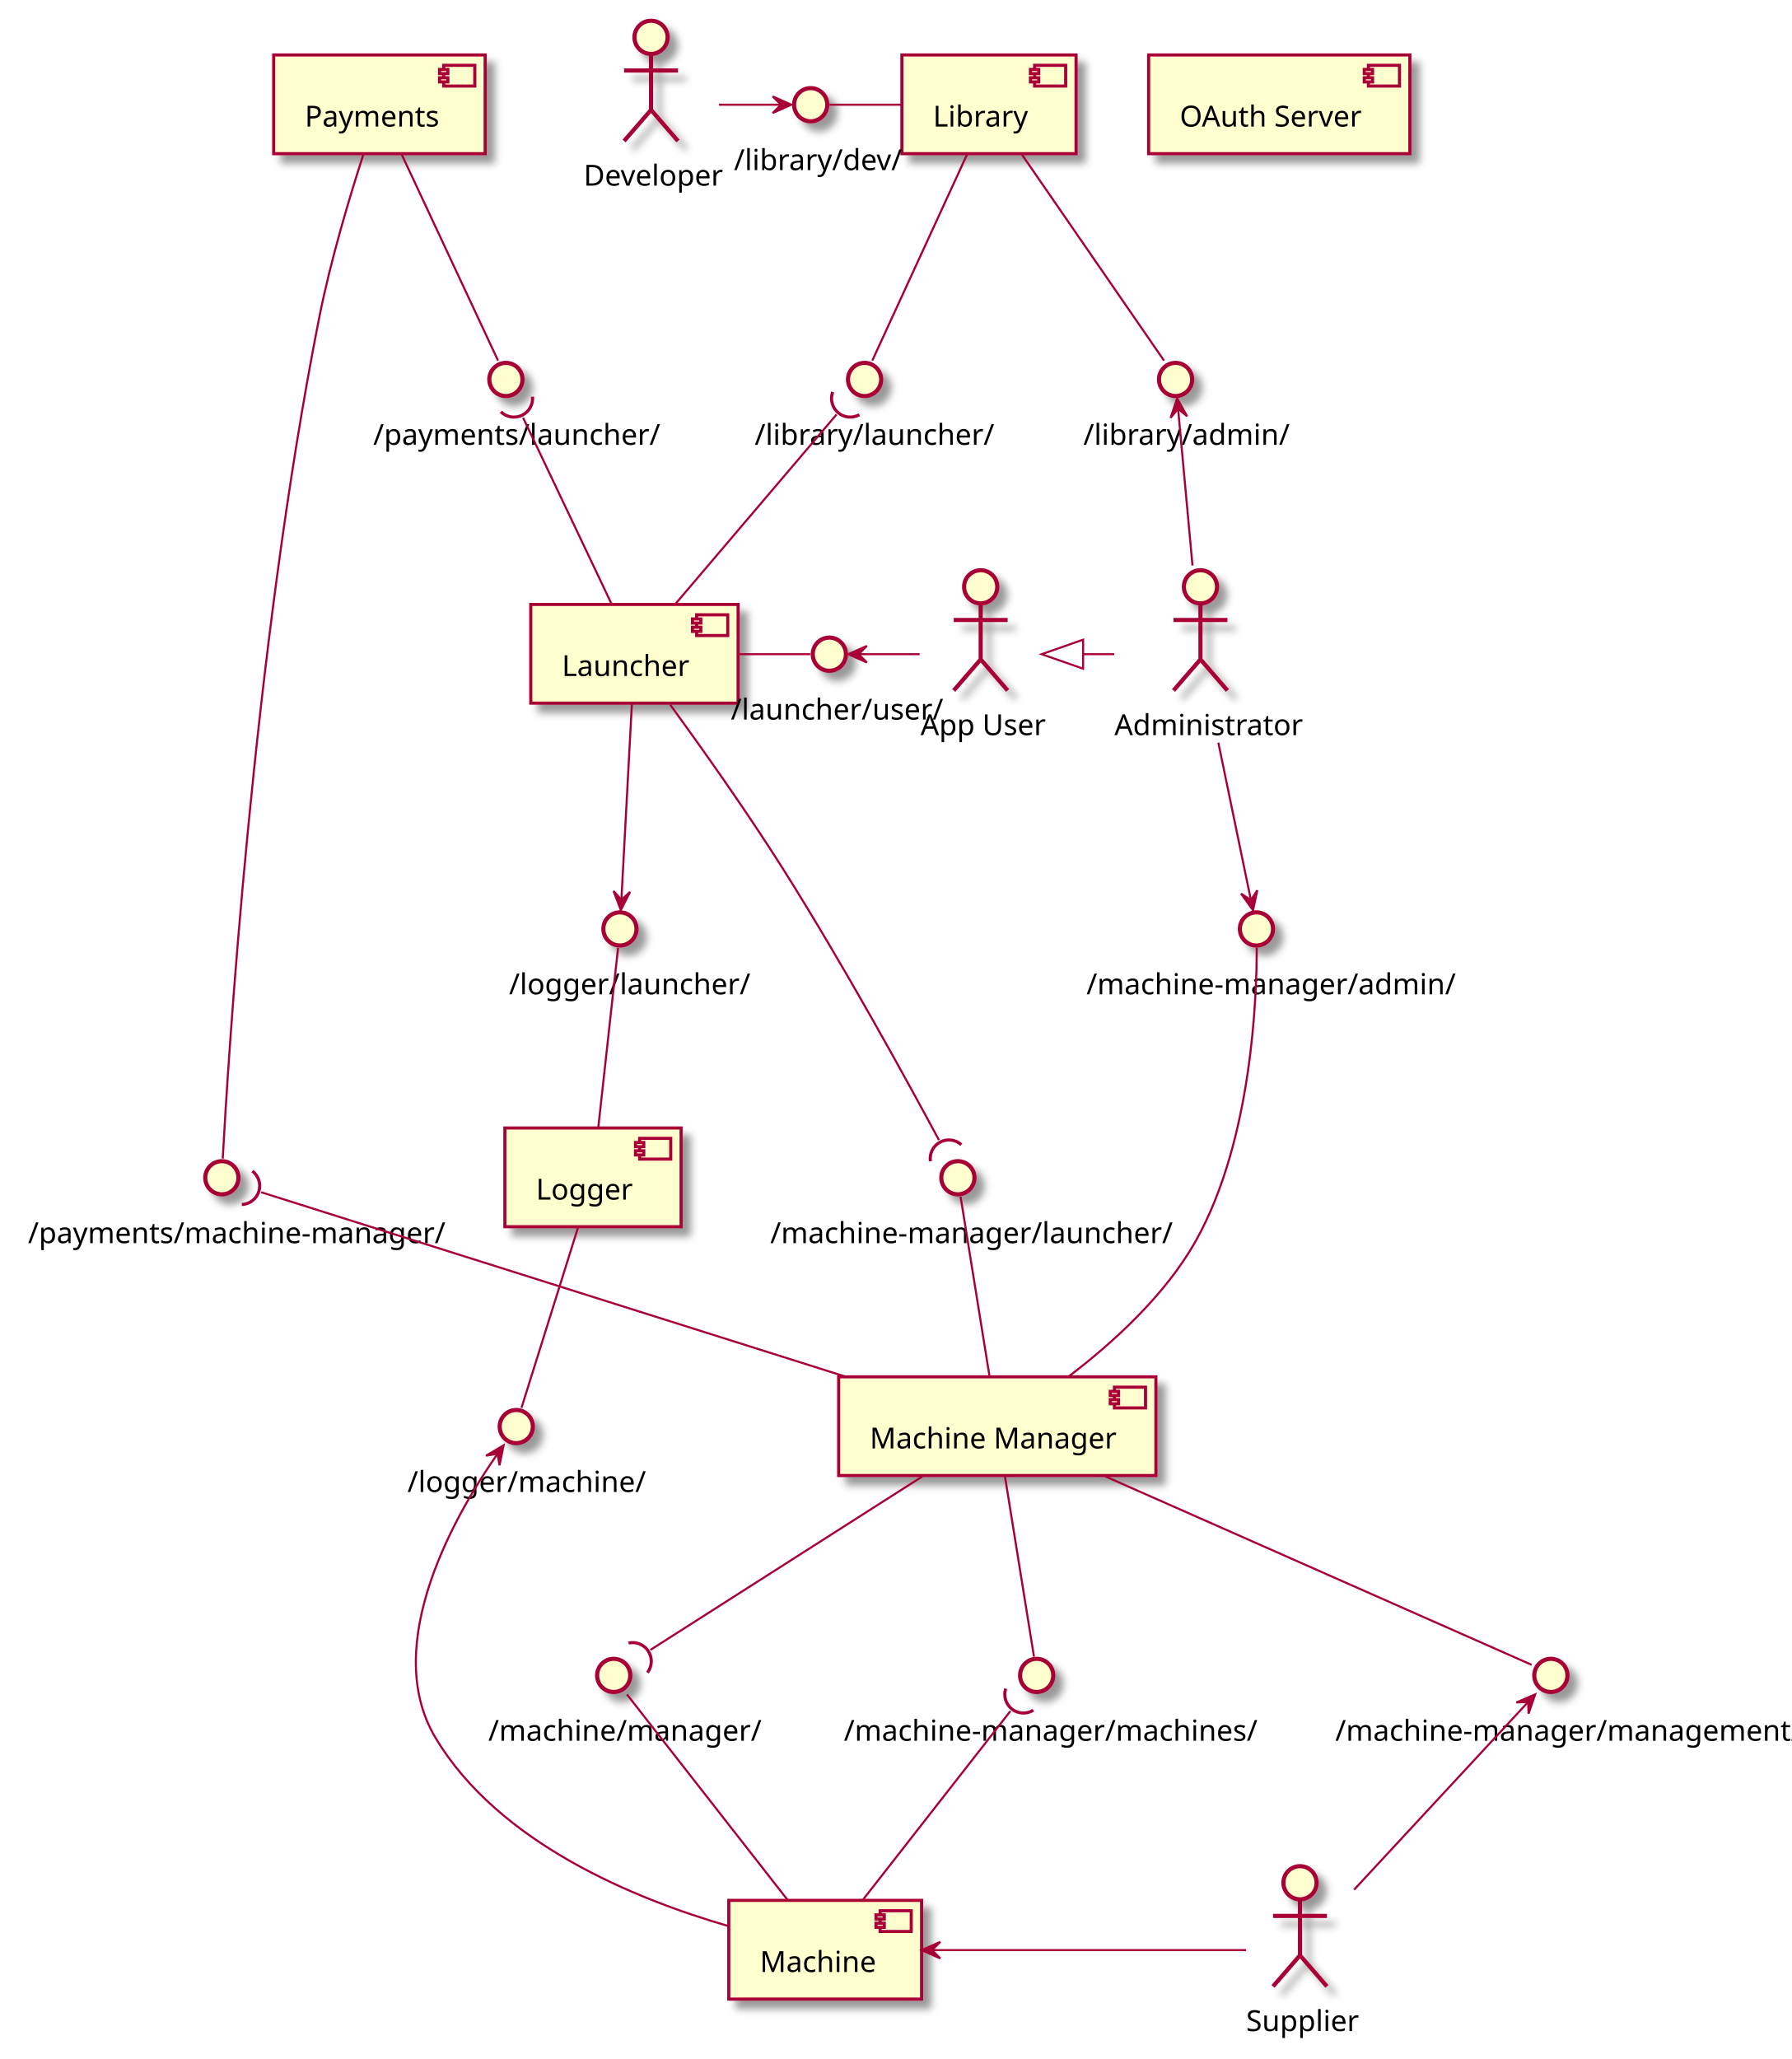
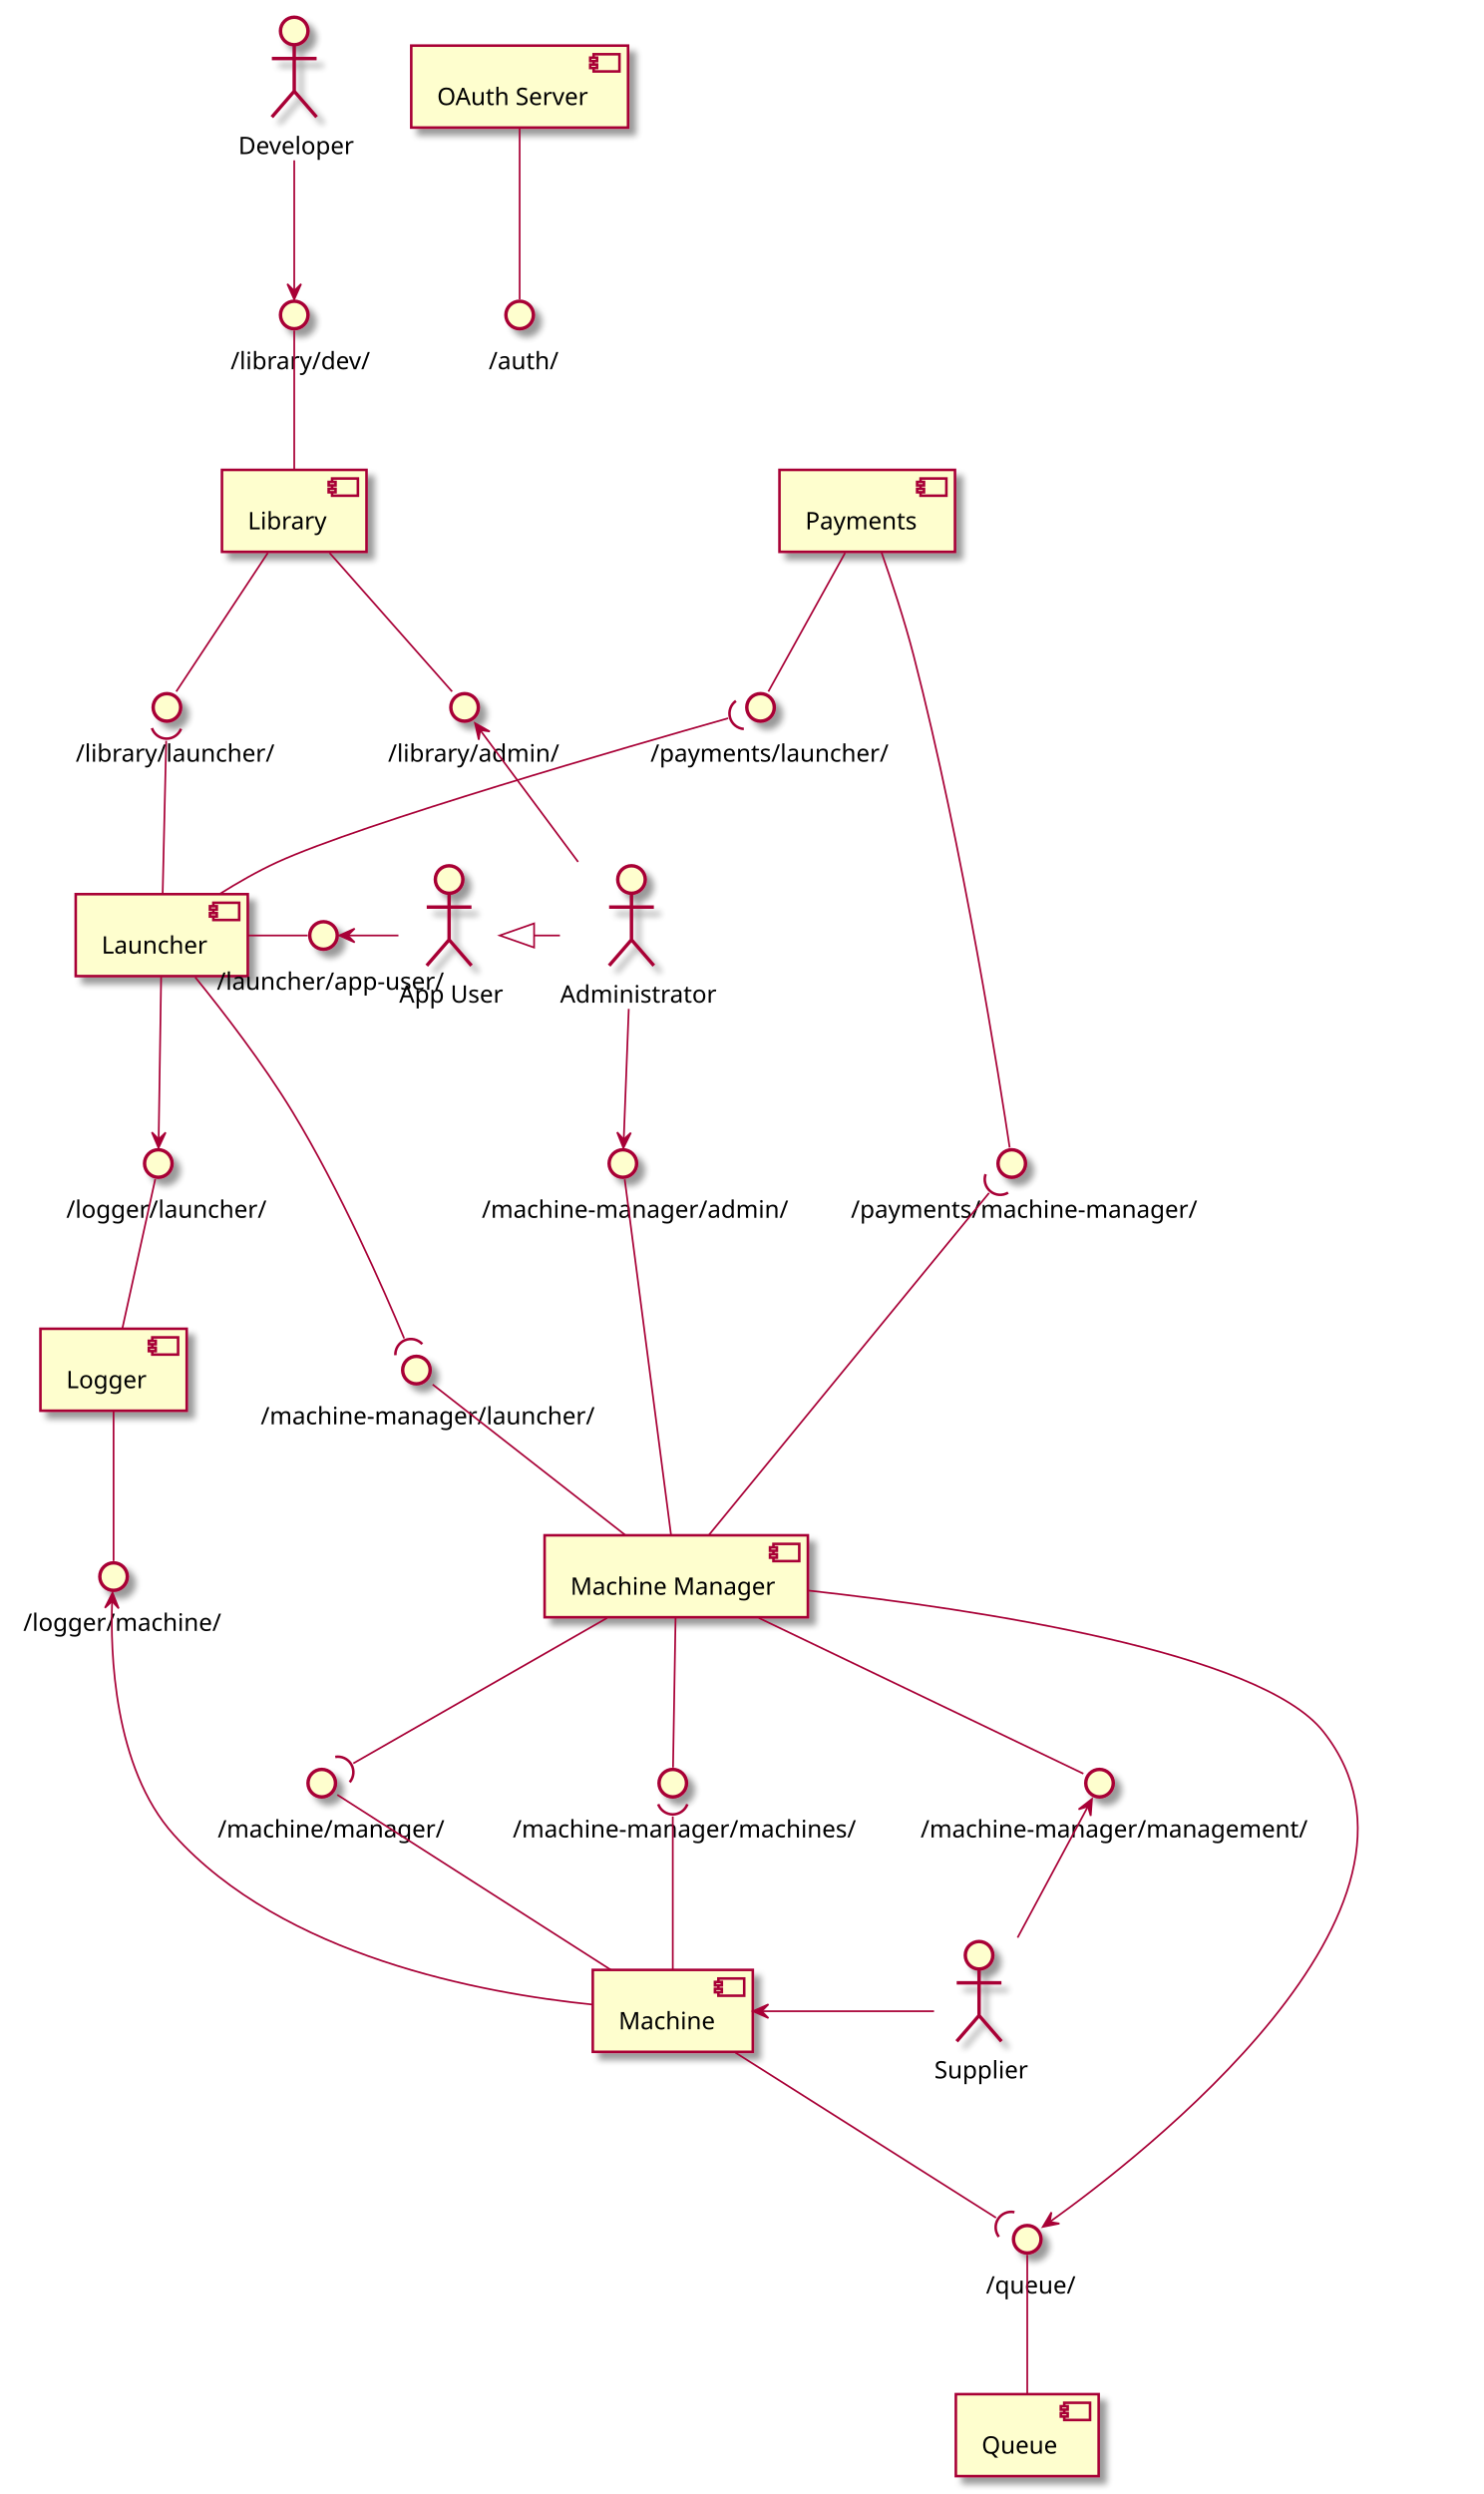
- <svg xmlns="http://www.w3.org/2000/svg" contentScriptType="application/ecmascript" contentStyleType="text/css" height="993px" preserveAspectRatio="none" style="width:864px;height:993px;" version="1.1" viewBox="0 0 864 993" width="864px" zoomAndPan="magnify">
+ <svg xmlns="http://www.w3.org/2000/svg" contentScriptType="application/ecmascript" contentStyleType="text/css" height="1449px" preserveAspectRatio="none" style="width:862px;height:1449px;" version="1.1" viewBox="0 0 862 1449" width="862px" zoomAndPan="magnify">
  <defs>
-     <filter height="300%" id="fqf9n6z0uusfl" width="300%" x="-1" y="-1">
+     <filter height="300%" id="ftpcrsuplo3y7" width="300%" x="-1" y="-1">
      <feGaussianBlur result="blurOut" stdDeviation="2.0" />
      <feColorMatrix in="blurOut" result="blurOut2" type="matrix" values="0 0 0 0 0 0 0 0 0 0 0 0 0 0 0 0 0 0 .4 0" />
      <feOffset dx="4.0" dy="4.0" in="blurOut2" result="blurOut3" />
      <feBlend in="SourceGraphic" in2="blurOut3" mode="normal" />
    </filter>
  </defs>
  <g>
-     <ellipse cx="473" cy="283" fill="#FEFECE" filter="url(#fqf9n6z0uusfl)" rx="8" ry="8" style="stroke: #A80036; stroke-width: 2.0;" />
-     <path d="M473,291 L473,318 M460,299 L486,299 M473,318 L460,333 M473,318 L486,333 " fill="none" filter="url(#fqf9n6z0uusfl)" style="stroke: #A80036; stroke-width: 2.0;" />
-     <text fill="#000000" font-family="sans-serif" font-size="14" lengthAdjust="spacingAndGlyphs" textLength="58" x="444" y="354.533">App User</text>
-     <ellipse cx="314" cy="18" fill="#FEFECE" filter="url(#fqf9n6z0uusfl)" rx="8" ry="8" style="stroke: #A80036; stroke-width: 2.0;" />
-     <path d="M314,26 L314,53 M301,34 L327,34 M314,53 L301,68 M314,53 L327,68 " fill="none" filter="url(#fqf9n6z0uusfl)" style="stroke: #A80036; stroke-width: 2.0;" />
-     <text fill="#000000" font-family="sans-serif" font-size="14" lengthAdjust="spacingAndGlyphs" textLength="65" x="281.5" y="89.533">Developer</text>
-     <ellipse cx="627" cy="908" fill="#FEFECE" filter="url(#fqf9n6z0uusfl)" rx="8" ry="8" style="stroke: #A80036; stroke-width: 2.0;" />
-     <path d="M627,916 L627,943 M614,924 L640,924 M627,943 L614,958 M627,943 L640,958 " fill="none" filter="url(#fqf9n6z0uusfl)" style="stroke: #A80036; stroke-width: 2.0;" />
-     <text fill="#000000" font-family="sans-serif" font-size="14" lengthAdjust="spacingAndGlyphs" textLength="52" x="601" y="979.533">Supplier</text>
-     <ellipse cx="579" cy="283" fill="#FEFECE" filter="url(#fqf9n6z0uusfl)" rx="8" ry="8" style="stroke: #A80036; stroke-width: 2.0;" />
-     <path d="M579,291 L579,318 M566,299 L592,299 M579,318 L566,333 M579,318 L592,333 " fill="none" filter="url(#fqf9n6z0uusfl)" style="stroke: #A80036; stroke-width: 2.0;" />
-     <text fill="#000000" font-family="sans-serif" font-size="14" lengthAdjust="spacingAndGlyphs" textLength="83" x="537.5" y="354.533">Administrator</text>
-     <rect fill="#FEFECE" filter="url(#fqf9n6z0uusfl)" height="47.609" style="stroke: #A80036; stroke-width: 1.5;" width="100" x="256" y="291.5" />
-     <rect fill="#FEFECE" height="10" style="stroke: #A80036; stroke-width: 1.5;" width="15" x="336" y="296.5" />
-     <rect fill="#FEFECE" height="2" style="stroke: #A80036; stroke-width: 1.5;" width="4" x="334" y="298.5" />
-     <rect fill="#FEFECE" height="2" style="stroke: #A80036; stroke-width: 1.5;" width="4" x="334" y="302.5" />
-     <text fill="#000000" font-family="sans-serif" font-size="14" lengthAdjust="spacingAndGlyphs" textLength="60" x="271" y="326.033">Launcher</text>
-     <rect fill="#FEFECE" filter="url(#fqf9n6z0uusfl)" height="47.609" style="stroke: #A80036; stroke-width: 1.5;" width="84" x="435" y="26.5" />
-     <rect fill="#FEFECE" height="10" style="stroke: #A80036; stroke-width: 1.5;" width="15" x="499" y="31.5" />
-     <rect fill="#FEFECE" height="2" style="stroke: #A80036; stroke-width: 1.5;" width="4" x="497" y="33.5" />
-     <rect fill="#FEFECE" height="2" style="stroke: #A80036; stroke-width: 1.5;" width="4" x="497" y="37.5" />
-     <text fill="#000000" font-family="sans-serif" font-size="14" lengthAdjust="spacingAndGlyphs" textLength="44" x="450" y="61.033">Library</text>
-     <rect fill="#FEFECE" filter="url(#fqf9n6z0uusfl)" height="47.609" style="stroke: #A80036; stroke-width: 1.5;" width="85" x="243.5" y="544" />
-     <rect fill="#FEFECE" height="10" style="stroke: #A80036; stroke-width: 1.5;" width="15" x="308.5" y="549" />
-     <rect fill="#FEFECE" height="2" style="stroke: #A80036; stroke-width: 1.5;" width="4" x="306.5" y="551" />
-     <rect fill="#FEFECE" height="2" style="stroke: #A80036; stroke-width: 1.5;" width="4" x="306.5" y="555" />
-     <text fill="#000000" font-family="sans-serif" font-size="14" lengthAdjust="spacingAndGlyphs" textLength="45" x="258.5" y="578.533">Logger</text>
-     <rect fill="#FEFECE" filter="url(#fqf9n6z0uusfl)" height="47.609" style="stroke: #A80036; stroke-width: 1.5;" width="153" x="404.5" y="664" />
-     <rect fill="#FEFECE" height="10" style="stroke: #A80036; stroke-width: 1.5;" width="15" x="537.5" y="669" />
-     <rect fill="#FEFECE" height="2" style="stroke: #A80036; stroke-width: 1.5;" width="4" x="535.5" y="671" />
-     <rect fill="#FEFECE" height="2" style="stroke: #A80036; stroke-width: 1.5;" width="4" x="535.5" y="675" />
-     <text fill="#000000" font-family="sans-serif" font-size="14" lengthAdjust="spacingAndGlyphs" textLength="113" x="419.5" y="698.533">Machine Manager</text>
-     <rect fill="#FEFECE" filter="url(#fqf9n6z0uusfl)" height="47.609" style="stroke: #A80036; stroke-width: 1.5;" width="102" x="132" y="26.5" />
-     <rect fill="#FEFECE" height="10" style="stroke: #A80036; stroke-width: 1.5;" width="15" x="214" y="31.5" />
-     <rect fill="#FEFECE" height="2" style="stroke: #A80036; stroke-width: 1.5;" width="4" x="212" y="33.5" />
-     <rect fill="#FEFECE" height="2" style="stroke: #A80036; stroke-width: 1.5;" width="4" x="212" y="37.5" />
-     <text fill="#000000" font-family="sans-serif" font-size="14" lengthAdjust="spacingAndGlyphs" textLength="62" x="147" y="61.033">Payments</text>
-     <rect fill="#FEFECE" filter="url(#fqf9n6z0uusfl)" height="47.609" style="stroke: #A80036; stroke-width: 1.5;" width="93" x="351.5" y="916.5" />
-     <rect fill="#FEFECE" height="10" style="stroke: #A80036; stroke-width: 1.5;" width="15" x="424.5" y="921.5" />
-     <rect fill="#FEFECE" height="2" style="stroke: #A80036; stroke-width: 1.5;" width="4" x="422.5" y="923.5" />
-     <rect fill="#FEFECE" height="2" style="stroke: #A80036; stroke-width: 1.5;" width="4" x="422.5" y="927.5" />
-     <text fill="#000000" font-family="sans-serif" font-size="14" lengthAdjust="spacingAndGlyphs" textLength="53" x="366.5" y="951.033">Machine</text>
-     <rect fill="#FEFECE" filter="url(#fqf9n6z0uusfl)" height="47.609" style="stroke: #A80036; stroke-width: 1.5;" width="126" x="554" y="26.5" />
-     <rect fill="#FEFECE" height="10" style="stroke: #A80036; stroke-width: 1.5;" width="15" x="660" y="31.5" />
-     <rect fill="#FEFECE" height="2" style="stroke: #A80036; stroke-width: 1.5;" width="4" x="658" y="33.5" />
-     <rect fill="#FEFECE" height="2" style="stroke: #A80036; stroke-width: 1.5;" width="4" x="658" y="37.5" />
-     <text fill="#000000" font-family="sans-serif" font-size="14" lengthAdjust="spacingAndGlyphs" textLength="86" x="569" y="61.033">OAuth Server</text>
-     <ellipse cx="299" cy="448" fill="#FEFECE" filter="url(#fqf9n6z0uusfl)" rx="8" ry="8" style="stroke: #A80036; stroke-width: 2.0;" />
-     <text fill="#000000" font-family="sans-serif" font-size="14" lengthAdjust="spacingAndGlyphs" textLength="107" x="245.5" y="479.533">/logger/launcher/</text>
-     <ellipse cx="249" cy="688" fill="#FEFECE" filter="url(#fqf9n6z0uusfl)" rx="8" ry="8" style="stroke: #A80036; stroke-width: 2.0;" />
-     <text fill="#000000" font-family="sans-serif" font-size="14" lengthAdjust="spacingAndGlyphs" textLength="105" x="196.5" y="719.533">/logger/machine/</text>
-     <ellipse cx="500" cy="808" fill="#FEFECE" filter="url(#fqf9n6z0uusfl)" rx="8" ry="8" style="stroke: #A80036; stroke-width: 2.0;" />
-     <text fill="#000000" font-family="sans-serif" font-size="14" lengthAdjust="spacingAndGlyphs" textLength="186" x="407" y="839.533">/machine-manager/machines/</text>
-     <ellipse cx="567" cy="183" fill="#FEFECE" filter="url(#fqf9n6z0uusfl)" rx="8" ry="8" style="stroke: #A80036; stroke-width: 2.0;" />
-     <text fill="#000000" font-family="sans-serif" font-size="14" lengthAdjust="spacingAndGlyphs" textLength="89" x="522.5" y="214.533">/library/admin/</text>
-     <ellipse cx="606" cy="448" fill="#FEFECE" filter="url(#fqf9n6z0uusfl)" rx="8" ry="8" style="stroke: #A80036; stroke-width: 2.0;" />
-     <text fill="#000000" font-family="sans-serif" font-size="14" lengthAdjust="spacingAndGlyphs" textLength="164" x="524" y="479.533">/machine-manager/admin/</text>
-     <ellipse cx="462" cy="568" fill="#FEFECE" filter="url(#fqf9n6z0uusfl)" rx="8" ry="8" style="stroke: #A80036; stroke-width: 2.0;" />
-     <text fill="#000000" font-family="sans-serif" font-size="14" lengthAdjust="spacingAndGlyphs" textLength="181" x="371.5" y="599.533">/machine-manager/launcher/</text>
-     <ellipse cx="417" cy="183" fill="#FEFECE" filter="url(#fqf9n6z0uusfl)" rx="8" ry="8" style="stroke: #A80036; stroke-width: 2.0;" />
-     <text fill="#000000" font-family="sans-serif" font-size="14" lengthAdjust="spacingAndGlyphs" textLength="106" x="364" y="214.533">/library/launcher/</text>
-     <ellipse cx="244" cy="183" fill="#FEFECE" filter="url(#fqf9n6z0uusfl)" rx="8" ry="8" style="stroke: #A80036; stroke-width: 2.0;" />
-     <text fill="#000000" font-family="sans-serif" font-size="14" lengthAdjust="spacingAndGlyphs" textLength="128" x="180" y="214.533">/payments/launcher/</text>
-     <ellipse cx="107" cy="568" fill="#FEFECE" filter="url(#fqf9n6z0uusfl)" rx="8" ry="8" style="stroke: #A80036; stroke-width: 2.0;" />
-     <text fill="#000000" font-family="sans-serif" font-size="14" lengthAdjust="spacingAndGlyphs" textLength="187" x="13.5" y="599.533">/payments/machine-manager/</text>
-     <ellipse cx="391" cy="50.5" fill="#FEFECE" filter="url(#fqf9n6z0uusfl)" rx="8" ry="8" style="stroke: #A80036; stroke-width: 2.0;" />
-     <text fill="#000000" font-family="sans-serif" font-size="14" lengthAdjust="spacingAndGlyphs" textLength="74" x="354" y="82.033">/library/dev/</text>
-     <ellipse cx="748" cy="808" fill="#FEFECE" filter="url(#fqf9n6z0uusfl)" rx="8" ry="8" style="stroke: #A80036; stroke-width: 2.0;" />
-     <text fill="#000000" font-family="sans-serif" font-size="14" lengthAdjust="spacingAndGlyphs" textLength="208" x="644" y="839.533">/machine-manager/management/</text>
-     <ellipse cx="400" cy="315.5" fill="#FEFECE" filter="url(#fqf9n6z0uusfl)" rx="8" ry="8" style="stroke: #A80036; stroke-width: 2.0;" />
-     <text fill="#000000" font-family="sans-serif" font-size="14" lengthAdjust="spacingAndGlyphs" textLength="95" x="352.5" y="347.033">/launcher/user/</text>
-     <ellipse cx="296" cy="808" fill="#FEFECE" filter="url(#fqf9n6z0uusfl)" rx="8" ry="8" style="stroke: #A80036; stroke-width: 2.0;" />
-     <text fill="#000000" font-family="sans-serif" font-size="14" lengthAdjust="spacingAndGlyphs" textLength="121" x="235.5" y="839.533">/machine/manager/</text>
-     <path d="M522.638,315.5 C527.561,315.5 532.485,315.5 537.408,315.5 " fill="none" id="AU-AA" style="stroke: #A80036; stroke-width: 1.0;" />
-     <polygon fill="none" points="522.398,322.5,502.398,315.5,522.398,308.5,522.398,322.5" style="stroke: #A80036; stroke-width: 1.0;" />
-     <path d="M346.785,50.5 C356.688,50.5 366.592,50.5 376.495,50.5 " fill="none" id="AD-ICLiAD" style="stroke: #A80036; stroke-width: 1.0;" />
-     <polygon fill="#A80036" points="381.673,50.5,372.673,46.5,376.673,50.5,372.673,54.5,381.673,50.5" style="stroke: #A80036; stroke-width: 1.0;" />
-     <path d="M400.07,50.5 C411.69,50.5 423.309,50.5 434.929,50.5 " fill="none" id="ICLiAD-CLi" style="stroke: #A80036; stroke-width: 1.0;" />
-     <path d="M736.934,820.935 C718.064,841.287 679.176,883.228 653.084,911.368 " fill="none" id="ICMAS-AS" style="stroke: #A80036; stroke-width: 1.0;" />
-     <polygon fill="#A80036" points="740.431,817.163,731.379,821.043,737.032,820.83,737.245,826.482,740.431,817.163" style="stroke: #A80036; stroke-width: 1.0;" />
-     <path d="M533.114,712.032 C598.675,741.006 706.582,788.696 738.703,802.891 " fill="none" id="CM-ICMAS" style="stroke: #A80036; stroke-width: 1.0;" />
-     <path d="M414.236,315.5 C424.01,315.5 433.784,315.5 443.558,315.5 " fill="none" id="ICLaAU-AU" style="stroke: #A80036; stroke-width: 1.0;" />
-     <polygon fill="#A80036" points="409.125,315.5,418.125,319.5,414.125,315.5,418.125,311.5,409.125,315.5" style="stroke: #A80036; stroke-width: 1.0;" />
-     <path d="M356.305,315.5 C367.797,315.5 379.29,315.5 390.783,315.5 " fill="none" id="CLa-ICLaAU" style="stroke: #A80036; stroke-width: 1.0;" />
-     <path d="M466.411,74.53 C452.753,104.238 429.686,154.408 420.72,173.908 " fill="none" id="CLi-ICLiCLa" style="stroke: #A80036; stroke-width: 1.0;" />
-     <path d="M403.476,199.9 C384.032,222.76 348.059,265.053 325.671,291.374 " fill="none" id="ICLiCLa-CLa" style="stroke: #A80036; stroke-width: 1.0;" />
-     <path d="M401.62,189.029 A9,9 0 0 0 414.504 199.987" fill="none" style="stroke: #A80036; stroke-width: 1.5;" />
-     <path d="M323.268,339.872 C338.049,360.18 359.63,390.564 377,418 C406.511,464.613 437.822,521.788 452.874,549.83 " fill="none" id="CLa-ICMCLa" style="stroke: #A80036; stroke-width: 1.0;" />
-     <path d="M463.659,552.068 A9,9 0 0 0 448.741 560.04" fill="none" style="stroke: #A80036; stroke-width: 1.5;" />
-     <path d="M463.306,577.111 C466.14,594.71 472.943,636.963 477.24,663.65 " fill="none" id="ICMCLa-CM" style="stroke: #A80036; stroke-width: 1.0;" />
-     <path d="M484.708,712.032 C489.007,738.726 495.863,781.305 498.703,798.942 " fill="none" id="CM-ICMCMa" style="stroke: #A80036; stroke-width: 1.0;" />
-     <path d="M487.336,825.203 C469.414,848.132 436.558,890.169 416.076,916.374 " fill="none" id="ICMCMa-CMa" style="stroke: #A80036; stroke-width: 1.0;" />
-     <path d="M485.06,814.38 A9,9 0 0 0 498.386 824.797" fill="none" style="stroke: #A80036; stroke-width: 1.5;" />
-     <path d="M444.891,712.032 C405.419,737.208 343.794,776.515 313.716,795.7 " fill="none" id="CM-ICMaCM" style="stroke: #A80036; stroke-width: 1.0;" />
-     <path d="M312.27,806.654 A9,9 0 0 0 303.175 792.393" fill="none" style="stroke: #A80036; stroke-width: 1.5;" />
-     <path d="M302.381,817.163 C317.645,836.693 356.723,886.69 379.924,916.374 " fill="none" id="ICMaCM-CMa" style="stroke: #A80036; stroke-width: 1.0;" />
-     <path d="M449.711,940.5 C500.134,940.5 550.558,940.5 600.982,940.5 " fill="none" id="CMa-AS" style="stroke: #A80036; stroke-width: 1.0;" />
-     <polygon fill="#A80036" points="444.516,940.5,453.516,944.5,449.516,940.5,453.516,936.5,444.516,940.5" style="stroke: #A80036; stroke-width: 1.0;" />
-     <path d="M492.883,74.53 C513.371,104.238 547.971,154.408 561.419,173.908 " fill="none" id="CLi-ICLiAA" style="stroke: #A80036; stroke-width: 1.0;" />
-     <path d="M568.249,197.584 C569.872,215.231 572.779,246.846 575.161,272.755 " fill="none" id="ICLiAA-AA" style="stroke: #A80036; stroke-width: 1.0;" />
-     <polygon fill="#A80036" points="567.751,192.163,564.593,201.492,568.21,197.142,572.56,200.758,567.751,192.163" style="stroke: #A80036; stroke-width: 1.0;" />
-     <path d="M606.134,457.019 C606.184,480.356 603.907,549.639 577,598 C562.193,624.613 536.585,647.75 515.539,663.759 " fill="none" id="ICMAA-CM" style="stroke: #A80036; stroke-width: 1.0;" />
-     <path d="M587.617,358.15 C593.044,384.379 599.687,416.487 603.316,434.029 " fill="none" id="AA-ICMAA" style="stroke: #A80036; stroke-width: 1.0;" />
-     <polygon fill="#A80036" points="604.341,438.983,606.435,429.359,603.328,434.087,598.601,430.98,604.341,438.983" style="stroke: #A80036; stroke-width: 1.0;" />
-     <path d="M193.765,74.53 C207.652,104.238 231.103,154.408 240.218,173.908 " fill="none" id="CP-ICPCLa" style="stroke: #A80036; stroke-width: 1.0;" />
-     <path d="M252.285,201.438 C263.296,224.615 282.783,265.632 295.013,291.374 " fill="none" id="ICPCLa-CLa" style="stroke: #A80036; stroke-width: 1.0;" />
-     <path d="M241.56,198.573 A9,9 0 0 0 256.838 191.314" fill="none" style="stroke: #A80036; stroke-width: 1.5;" />
-     <path d="M175.212,74.615 C168.624,95.016 159.416,125.675 154,153 C122.004,314.426 109.758,515.894 107.428,558.751 " fill="none" id="CP-ICPCM" style="stroke: #A80036; stroke-width: 1.0;" />
-     <path d="M125.961,574.982 C177.087,591.113 319.863,636.16 408.001,663.968 " fill="none" id="ICPCM-CM" style="stroke: #A80036; stroke-width: 1.0;" />
-     <path d="M116.635,580.909 A9,9 0 0 0 121.726 564.778" fill="none" style="stroke: #A80036; stroke-width: 1.5;" />
-     <path d="M304.765,339.53 C303.296,366.917 300.894,411.694 299.708,433.801 " fill="none" id="CLa-ICLoCLa" style="stroke: #A80036; stroke-width: 1.0;" />
-     <polygon fill="#A80036" points="299.434,438.908,303.909,430.135,299.701,433.915,295.921,429.707,299.434,438.908" style="stroke: #A80036; stroke-width: 1.0;" />
-     <path d="M298.106,457.111 C296.168,474.71 291.513,516.963 288.573,543.65 " fill="none" id="ICLoCLa-CLo" style="stroke: #A80036; stroke-width: 1.0;" />
-     <path d="M278.778,592.032 C270.408,618.726 257.057,661.305 251.527,678.942 " fill="none" id="CLo-ICLoCMa" style="stroke: #A80036; stroke-width: 1.0;" />
-     <path d="M239.87,701.269 C221.239,727.93 182.806,792.413 210,838 C240.404,888.967 306.241,915.874 351.342,928.887 " fill="none" id="ICLoCMa-CMa" style="stroke: #A80036; stroke-width: 1.0;" />
-     <polygon fill="#A80036" points="242.888,697.033,234.407,702.041,239.986,701.105,240.922,706.684,242.888,697.033" style="stroke: #A80036; stroke-width: 1.0;" />
+     <ellipse cx="261" cy="511" fill="#FEFECE" filter="url(#ftpcrsuplo3y7)" rx="8" ry="8" style="stroke: #A80036; stroke-width: 2.0;" />
+     <path d="M261,519 L261,546 M248,527 L274,527 M261,546 L248,561 M261,546 L274,561 " fill="none" filter="url(#ftpcrsuplo3y7)" style="stroke: #A80036; stroke-width: 2.0;" />
+     <text fill="#000000" font-family="sans-serif" font-size="14" lengthAdjust="spacingAndGlyphs" textLength="58" x="232" y="582.533">App User</text>
+     <ellipse cx="171" cy="18" fill="#FEFECE" filter="url(#ftpcrsuplo3y7)" rx="8" ry="8" style="stroke: #A80036; stroke-width: 2.0;" />
+     <path d="M171,26 L171,53 M158,34 L184,34 M171,53 L158,68 M171,53 L184,68 " fill="none" filter="url(#ftpcrsuplo3y7)" style="stroke: #A80036; stroke-width: 2.0;" />
+     <text fill="#000000" font-family="sans-serif" font-size="14" lengthAdjust="spacingAndGlyphs" textLength="65" x="138.5" y="89.533">Developer</text>
+     <ellipse cx="569" cy="1136" fill="#FEFECE" filter="url(#ftpcrsuplo3y7)" rx="8" ry="8" style="stroke: #A80036; stroke-width: 2.0;" />
+     <path d="M569,1144 L569,1171 M556,1152 L582,1152 M569,1171 L556,1186 M569,1171 L582,1186 " fill="none" filter="url(#ftpcrsuplo3y7)" style="stroke: #A80036; stroke-width: 2.0;" />
+     <text fill="#000000" font-family="sans-serif" font-size="14" lengthAdjust="spacingAndGlyphs" textLength="52" x="543" y="1207.533">Supplier</text>
+     <ellipse cx="367" cy="511" fill="#FEFECE" filter="url(#ftpcrsuplo3y7)" rx="8" ry="8" style="stroke: #A80036; stroke-width: 2.0;" />
+     <path d="M367,519 L367,546 M354,527 L380,527 M367,546 L354,561 M367,546 L380,561 " fill="none" filter="url(#ftpcrsuplo3y7)" style="stroke: #A80036; stroke-width: 2.0;" />
+     <text fill="#000000" font-family="sans-serif" font-size="14" lengthAdjust="spacingAndGlyphs" textLength="83" x="325.5" y="582.533">Administrator</text>
+     <rect fill="#FEFECE" filter="url(#ftpcrsuplo3y7)" height="47.609" style="stroke: #A80036; stroke-width: 1.5;" width="100" x="44" y="519.5" />
+     <rect fill="#FEFECE" height="10" style="stroke: #A80036; stroke-width: 1.5;" width="15" x="124" y="524.5" />
+     <rect fill="#FEFECE" height="2" style="stroke: #A80036; stroke-width: 1.5;" width="4" x="122" y="526.5" />
+     <rect fill="#FEFECE" height="2" style="stroke: #A80036; stroke-width: 1.5;" width="4" x="122" y="530.5" />
+     <text fill="#000000" font-family="sans-serif" font-size="14" lengthAdjust="spacingAndGlyphs" textLength="60" x="59" y="554.033">Launcher</text>
+     <rect fill="#FEFECE" filter="url(#ftpcrsuplo3y7)" height="47.609" style="stroke: #A80036; stroke-width: 1.5;" width="84" x="129" y="273" />
+     <rect fill="#FEFECE" height="10" style="stroke: #A80036; stroke-width: 1.5;" width="15" x="193" y="278" />
+     <rect fill="#FEFECE" height="2" style="stroke: #A80036; stroke-width: 1.5;" width="4" x="191" y="280" />
+     <rect fill="#FEFECE" height="2" style="stroke: #A80036; stroke-width: 1.5;" width="4" x="191" y="284" />
+     <text fill="#000000" font-family="sans-serif" font-size="14" lengthAdjust="spacingAndGlyphs" textLength="44" x="144" y="307.533">Library</text>
+     <rect fill="#FEFECE" filter="url(#ftpcrsuplo3y7)" height="47.609" style="stroke: #A80036; stroke-width: 1.5;" width="85" x="23.5" y="772" />
+     <rect fill="#FEFECE" height="10" style="stroke: #A80036; stroke-width: 1.5;" width="15" x="88.5" y="777" />
+     <rect fill="#FEFECE" height="2" style="stroke: #A80036; stroke-width: 1.5;" width="4" x="86.5" y="779" />
+     <rect fill="#FEFECE" height="2" style="stroke: #A80036; stroke-width: 1.5;" width="4" x="86.5" y="783" />
+     <text fill="#000000" font-family="sans-serif" font-size="14" lengthAdjust="spacingAndGlyphs" textLength="45" x="38.5" y="806.533">Logger</text>
+     <rect fill="#FEFECE" filter="url(#ftpcrsuplo3y7)" height="47.609" style="stroke: #A80036; stroke-width: 1.5;" width="153" x="316.5" y="892" />
+     <rect fill="#FEFECE" height="10" style="stroke: #A80036; stroke-width: 1.5;" width="15" x="449.5" y="897" />
+     <rect fill="#FEFECE" height="2" style="stroke: #A80036; stroke-width: 1.5;" width="4" x="447.5" y="899" />
+     <rect fill="#FEFECE" height="2" style="stroke: #A80036; stroke-width: 1.5;" width="4" x="447.5" y="903" />
+     <text fill="#000000" font-family="sans-serif" font-size="14" lengthAdjust="spacingAndGlyphs" textLength="113" x="331.5" y="926.533">Machine Manager</text>
+     <rect fill="#FEFECE" filter="url(#ftpcrsuplo3y7)" height="47.609" style="stroke: #A80036; stroke-width: 1.5;" width="102" x="453" y="273" />
+     <rect fill="#FEFECE" height="10" style="stroke: #A80036; stroke-width: 1.5;" width="15" x="535" y="278" />
+     <rect fill="#FEFECE" height="2" style="stroke: #A80036; stroke-width: 1.5;" width="4" x="533" y="280" />
+     <rect fill="#FEFECE" height="2" style="stroke: #A80036; stroke-width: 1.5;" width="4" x="533" y="284" />
+     <text fill="#000000" font-family="sans-serif" font-size="14" lengthAdjust="spacingAndGlyphs" textLength="62" x="468" y="307.533">Payments</text>
+     <rect fill="#FEFECE" filter="url(#ftpcrsuplo3y7)" height="47.609" style="stroke: #A80036; stroke-width: 1.5;" width="93" x="344.5" y="1144.5" />
+     <rect fill="#FEFECE" height="10" style="stroke: #A80036; stroke-width: 1.5;" width="15" x="417.5" y="1149.5" />
+     <rect fill="#FEFECE" height="2" style="stroke: #A80036; stroke-width: 1.5;" width="4" x="415.5" y="1151.5" />
+     <rect fill="#FEFECE" height="2" style="stroke: #A80036; stroke-width: 1.5;" width="4" x="415.5" y="1155.5" />
+     <text fill="#000000" font-family="sans-serif" font-size="14" lengthAdjust="spacingAndGlyphs" textLength="53" x="359.5" y="1179.033">Machine</text>
+     <rect fill="#FEFECE" filter="url(#ftpcrsuplo3y7)" height="47.609" style="stroke: #A80036; stroke-width: 1.5;" width="126" x="239" y="26.5" />
+     <rect fill="#FEFECE" height="10" style="stroke: #A80036; stroke-width: 1.5;" width="15" x="345" y="31.5" />
+     <rect fill="#FEFECE" height="2" style="stroke: #A80036; stroke-width: 1.5;" width="4" x="343" y="33.5" />
+     <rect fill="#FEFECE" height="2" style="stroke: #A80036; stroke-width: 1.5;" width="4" x="343" y="37.5" />
+     <text fill="#000000" font-family="sans-serif" font-size="14" lengthAdjust="spacingAndGlyphs" textLength="86" x="254" y="61.033">OAuth Server</text>
+     <rect fill="#FEFECE" filter="url(#ftpcrsuplo3y7)" height="47.609" style="stroke: #A80036; stroke-width: 1.5;" width="83" x="555.5" y="1391" />
+     <rect fill="#FEFECE" height="10" style="stroke: #A80036; stroke-width: 1.5;" width="15" x="618.5" y="1396" />
+     <rect fill="#FEFECE" height="2" style="stroke: #A80036; stroke-width: 1.5;" width="4" x="616.5" y="1398" />
+     <rect fill="#FEFECE" height="2" style="stroke: #A80036; stroke-width: 1.5;" width="4" x="616.5" y="1402" />
+     <text fill="#000000" font-family="sans-serif" font-size="14" lengthAdjust="spacingAndGlyphs" textLength="43" x="570.5" y="1425.533">Queue</text>
+     <ellipse cx="92" cy="676" fill="#FEFECE" filter="url(#ftpcrsuplo3y7)" rx="8" ry="8" style="stroke: #A80036; stroke-width: 2.0;" />
+     <text fill="#000000" font-family="sans-serif" font-size="14" lengthAdjust="spacingAndGlyphs" textLength="107" x="38.5" y="707.533">/logger/launcher/</text>
+     <ellipse cx="66" cy="916" fill="#FEFECE" filter="url(#ftpcrsuplo3y7)" rx="8" ry="8" style="stroke: #A80036; stroke-width: 2.0;" />
+     <text fill="#000000" font-family="sans-serif" font-size="14" lengthAdjust="spacingAndGlyphs" textLength="105" x="13.5" y="947.533">/logger/machine/</text>
+     <ellipse cx="391" cy="1036" fill="#FEFECE" filter="url(#ftpcrsuplo3y7)" rx="8" ry="8" style="stroke: #A80036; stroke-width: 2.0;" />
+     <text fill="#000000" font-family="sans-serif" font-size="14" lengthAdjust="spacingAndGlyphs" textLength="186" x="298" y="1067.533">/machine-manager/machines/</text>
+     <ellipse cx="270" cy="411" fill="#FEFECE" filter="url(#ftpcrsuplo3y7)" rx="8" ry="8" style="stroke: #A80036; stroke-width: 2.0;" />
+     <text fill="#000000" font-family="sans-serif" font-size="14" lengthAdjust="spacingAndGlyphs" textLength="89" x="225.5" y="442.533">/library/admin/</text>
+     <ellipse cx="362" cy="676" fill="#FEFECE" filter="url(#ftpcrsuplo3y7)" rx="8" ry="8" style="stroke: #A80036; stroke-width: 2.0;" />
+     <text fill="#000000" font-family="sans-serif" font-size="14" lengthAdjust="spacingAndGlyphs" textLength="164" x="280" y="707.533">/machine-manager/admin/</text>
+     <ellipse cx="242" cy="796" fill="#FEFECE" filter="url(#ftpcrsuplo3y7)" rx="8" ry="8" style="stroke: #A80036; stroke-width: 2.0;" />
+     <text fill="#000000" font-family="sans-serif" font-size="14" lengthAdjust="spacingAndGlyphs" textLength="181" x="151.5" y="827.533">/machine-manager/launcher/</text>
+     <ellipse cx="97" cy="411" fill="#FEFECE" filter="url(#ftpcrsuplo3y7)" rx="8" ry="8" style="stroke: #A80036; stroke-width: 2.0;" />
+     <text fill="#000000" font-family="sans-serif" font-size="14" lengthAdjust="spacingAndGlyphs" textLength="106" x="44" y="442.533">/library/launcher/</text>
+     <ellipse cx="442" cy="411" fill="#FEFECE" filter="url(#ftpcrsuplo3y7)" rx="8" ry="8" style="stroke: #A80036; stroke-width: 2.0;" />
+     <text fill="#000000" font-family="sans-serif" font-size="14" lengthAdjust="spacingAndGlyphs" textLength="128" x="378" y="442.533">/payments/launcher/</text>
+     <ellipse cx="588" cy="676" fill="#FEFECE" filter="url(#ftpcrsuplo3y7)" rx="8" ry="8" style="stroke: #A80036; stroke-width: 2.0;" />
+     <text fill="#000000" font-family="sans-serif" font-size="14" lengthAdjust="spacingAndGlyphs" textLength="187" x="494.5" y="707.533">/payments/machine-manager/</text>
+     <ellipse cx="171" cy="183" fill="#FEFECE" filter="url(#ftpcrsuplo3y7)" rx="8" ry="8" style="stroke: #A80036; stroke-width: 2.0;" />
+     <text fill="#000000" font-family="sans-serif" font-size="14" lengthAdjust="spacingAndGlyphs" textLength="74" x="134" y="214.533">/library/dev/</text>
+     <ellipse cx="639" cy="1036" fill="#FEFECE" filter="url(#ftpcrsuplo3y7)" rx="8" ry="8" style="stroke: #A80036; stroke-width: 2.0;" />
+     <text fill="#000000" font-family="sans-serif" font-size="14" lengthAdjust="spacingAndGlyphs" textLength="208" x="535" y="1067.533">/machine-manager/management/</text>
+     <ellipse cx="188" cy="543.5" fill="#FEFECE" filter="url(#ftpcrsuplo3y7)" rx="8" ry="8" style="stroke: #A80036; stroke-width: 2.0;" />
+     <text fill="#000000" font-family="sans-serif" font-size="14" lengthAdjust="spacingAndGlyphs" textLength="124" x="126" y="575.033">/launcher/app-user/</text>
+     <ellipse cx="187" cy="1036" fill="#FEFECE" filter="url(#ftpcrsuplo3y7)" rx="8" ry="8" style="stroke: #A80036; stroke-width: 2.0;" />
+     <text fill="#000000" font-family="sans-serif" font-size="14" lengthAdjust="spacingAndGlyphs" textLength="121" x="126.5" y="1067.533">/machine/manager/</text>
+     <ellipse cx="597" cy="1301" fill="#FEFECE" filter="url(#ftpcrsuplo3y7)" rx="8" ry="8" style="stroke: #A80036; stroke-width: 2.0;" />
+     <text fill="#000000" font-family="sans-serif" font-size="14" lengthAdjust="spacingAndGlyphs" textLength="48" x="573" y="1332.533">/queue/</text>
+     <ellipse cx="302" cy="183" fill="#FEFECE" filter="url(#ftpcrsuplo3y7)" rx="8" ry="8" style="stroke: #A80036; stroke-width: 2.0;" />
+     <text fill="#000000" font-family="sans-serif" font-size="14" lengthAdjust="spacingAndGlyphs" textLength="36" x="284" y="214.533">/auth/</text>
+     <path d="M310.638,543.5 C315.561,543.5 320.485,543.5 325.408,543.5 " fill="none" id="AU-AA" style="stroke: #A80036; stroke-width: 1.0;" />
+     <polygon fill="none" points="310.398,550.5,290.398,543.5,310.398,536.5,310.398,550.5" style="stroke: #A80036; stroke-width: 1.0;" />
+     <path d="M302,74.53 C302,104.24 302,154.41 302,173.91 " fill="none" id="CA-ICA" style="stroke: #A80036; stroke-width: 1.0;" />
+     <path d="M171,93.15 C171,119.15 171,150.93 171,168.57 " fill="none" id="AD-ICLiAD" style="stroke: #A80036; stroke-width: 1.0;" />
+     <polygon fill="#A80036" points="171,173.98,175,164.98,171,168.98,167,164.98,171,173.98" style="stroke: #A80036; stroke-width: 1.0;" />
+     <path d="M171,192.05 C171,208.71 171,247.47 171,272.67 " fill="none" id="ICLiAD-CLi" style="stroke: #A80036; stroke-width: 1.0;" />
+     <path d="M632.201,1049.676 C622.838,1067.13 605.531,1099.396 591.392,1125.755 " fill="none" id="ICMAS-AS" style="stroke: #A80036; stroke-width: 1.0;" />
+     <polygon fill="#A80036" points="634.621,1045.163,626.841,1051.202,632.257,1049.569,633.89,1054.985,634.621,1045.163" style="stroke: #A80036; stroke-width: 1.0;" />
+     <path d="M441.015,940.032 C500.86,968.738 599.002,1015.814 629.594,1030.488 " fill="none" id="CM-ICMAS" style="stroke: #A80036; stroke-width: 1.0;" />
+     <path d="M202.236,543.5 C212.01,543.5 221.784,543.5 231.558,543.5 " fill="none" id="ICLaAU-AU" style="stroke: #A80036; stroke-width: 1.0;" />
+     <polygon fill="#A80036" points="197.125,543.5,206.125,547.5,202.125,543.5,206.125,539.5,197.125,543.5" style="stroke: #A80036; stroke-width: 1.0;" />
+     <path d="M144.305,543.5 C155.797,543.5 167.29,543.5 178.783,543.5 " fill="none" id="CLa-ICLaAU" style="stroke: #A80036; stroke-width: 1.0;" />
+     <path d="M155.667,321.21 C139.072,346.32 113.499,385.03 102.423,401.79 " fill="none" id="CLi-ICLiCLa" style="stroke: #A80036; stroke-width: 1.0;" />
+     <path d="M96.577,430.39 C96.041,453.721 95.115,493.98 94.532,519.374 " fill="none" id="ICLiCLa-CLa" style="stroke: #A80036; stroke-width: 1.0;" />
+     <path d="M88.287,423.044 A9,9 0 0 0 105.197 423.431" fill="none" style="stroke: #A80036; stroke-width: 1.5;" />
+     <path d="M113.474,567.784 C129.698,587.789 152.841,617.787 170,646 C197.667,691.491 223.009,749.203 234.893,777.603 " fill="none" id="CLa-ICMCLa" style="stroke: #A80036; stroke-width: 1.0;" />
+     <path d="M245.404,780.888 A9,9 0 0 0 229.774 787.353" fill="none" style="stroke: #A80036; stroke-width: 1.5;" />
+     <path d="M251.446,804.381 C273.463,821.587 328.942,864.942 363.545,891.983 " fill="none" id="ICMCLa-CM" style="stroke: #A80036; stroke-width: 1.0;" />
+     <path d="M392.61,940.032 C392.157,966.726 391.436,1009.305 391.137,1026.942 " fill="none" id="CM-ICMCMa" style="stroke: #A80036; stroke-width: 1.0;" />
+     <path d="M391,1055.387 C391,1078.721 391,1118.98 391,1144.374 " fill="none" id="ICMCMa-CMa" style="stroke: #A80036; stroke-width: 1.0;" />
+     <path d="M382.543,1048.241 A9,9 0 0 0 399.457 1048.241" fill="none" style="stroke: #A80036; stroke-width: 1.5;" />
+     <path d="M352.792,940.032 C308.225,965.56 238.295,1005.617 205.342,1024.493 " fill="none" id="CM-ICMaCM" style="stroke: #A80036; stroke-width: 1.0;" />
+     <path d="M203.247,1035.44 A9,9 0 0 0 194.839 1020.764" fill="none" style="stroke: #A80036; stroke-width: 1.5;" />
+     <path d="M196.029,1042.776 C223.403,1060.287 306.549,1113.476 354.966,1144.449 " fill="none" id="ICMaCM-CMa" style="stroke: #A80036; stroke-width: 1.0;" />
+     <path d="M442.93,1168.5 C476.227,1168.5 509.523,1168.5 542.82,1168.5 " fill="none" id="CMa-AS" style="stroke: #A80036; stroke-width: 1.0;" />
+     <polygon fill="#A80036" points="437.586,1168.5,446.586,1172.5,442.586,1168.5,446.586,1164.5,437.586,1168.5" style="stroke: #A80036; stroke-width: 1.0;" />
+     <path d="M191.513,321.21 C213.714,346.32 247.927,385.03 262.745,401.79 " fill="none" id="CLi-ICLiAA" style="stroke: #A80036; stroke-width: 1.0;" />
+     <path d="M279.092,424.23 C291.985,441.578 316.211,474.171 335.971,500.755 " fill="none" id="ICLiAA-AA" style="stroke: #A80036; stroke-width: 1.0;" />
+     <polygon fill="#A80036" points="276.068,420.16,278.231,429.768,279.053,424.171,284.65,424.993,276.068,420.16" style="stroke: #A80036; stroke-width: 1.0;" />
+     <path d="M363.067,685.192 C367.336,717.969 383.279,840.37 389.991,891.901 " fill="none" id="ICMAA-CM" style="stroke: #A80036; stroke-width: 1.0;" />
+     <path d="M365.404,586.15 C364.408,612.153 363.19,643.934 362.514,661.572 " fill="none" id="AA-ICMAA" style="stroke: #A80036; stroke-width: 1.0;" />
+     <polygon fill="#A80036" points="362.307,666.983,366.649,658.143,362.498,661.987,358.654,657.836,362.307,666.983" style="stroke: #A80036; stroke-width: 1.0;" />
+     <path d="M491.154,321.21 C477.25,346.32 455.823,385.03 446.543,401.79 " fill="none" id="CP-ICPCLa" style="stroke: #A80036; stroke-width: 1.0;" />
+     <path d="M423.162,417.3 C368.384,432.83 209.942,478.516 161,501 C149.686,506.198 137.949,512.944 127.52,519.481 " fill="none" id="ICPCLa-CLa" style="stroke: #A80036; stroke-width: 1.0;" />
+     <path d="M427.677,407.238 A9,9 0 0 0 432.275 423.515" fill="none" style="stroke: #A80036; stroke-width: 1.5;" />
+     <path d="M512.336,321.03 C518.113,337.56 525.69,360.46 531,381 C559.892,492.748 581.539,631.775 586.78,666.733 " fill="none" id="CP-ICPCM" style="stroke: #A80036; stroke-width: 1.0;" />
+     <path d="M574.793,693.12 C540.993,734.373 451.26,843.893 411.925,891.901 " fill="none" id="ICPCM-CM" style="stroke: #A80036; stroke-width: 1.0;" />
+     <path d="M572.795,682.213 A9,9 0 0 0 585.879 692.933" fill="none" style="stroke: #A80036; stroke-width: 1.5;" />
+     <path d="M93.647,567.53 C93.227,594.917 92.541,639.694 92.202,661.801 " fill="none" id="CLa-ICLoCLa" style="stroke: #A80036; stroke-width: 1.0;" />
+     <polygon fill="#A80036" points="92.124,666.908,96.262,657.971,92.201,661.909,88.263,657.847,92.124,666.908" style="stroke: #A80036; stroke-width: 1.0;" />
+     <path d="M90.213,685.111 C86.335,702.71 77.025,744.963 71.145,771.65 " fill="none" id="ICLoCLa-CLo" style="stroke: #A80036; stroke-width: 1.0;" />
+     <path d="M66,820.032 C66,846.726 66,889.305 66,906.942 " fill="none" id="CLo-ICLoCMa" style="stroke: #A80036; stroke-width: 1.0;" />
+     <path d="M65.155,930.536 C64.125,959.269 65.853,1026.916 101,1066 C164.489,1136.6 279.892,1158.093 344.322,1164.636 " fill="none" id="ICLoCMa-CMa" style="stroke: #A80036; stroke-width: 1.0;" />
+     <polygon fill="#A80036" points="65.389,925.329,60.989,934.14,65.165,930.324,68.981,934.499,65.389,925.329" style="stroke: #A80036; stroke-width: 1.0;" />
+     <path d="M597,1310.055 C597,1326.707 597,1365.469 597,1390.666 " fill="none" id="ICQ-CQ" style="stroke: #A80036; stroke-width: 1.0;" />
+     <path d="M469.9,924.124 C568.859,935.066 732.432,959.766 769,1006 C850.175,1108.632 662.511,1253.498 610.113,1290.906 " fill="none" id="CM-ICQ" style="stroke: #A80036; stroke-width: 1.0;" />
+     <polygon fill="#A80036" points="606.024,1293.803,615.68,1291.865,610.104,1290.913,611.056,1285.337,606.024,1293.803" style="stroke: #A80036; stroke-width: 1.0;" />
+     <path d="M427.354,1192.53 C471.718,1220.635 544.99,1267.052 578.832,1288.491 " fill="none" id="CMa-ICQ" style="stroke: #A80036; stroke-width: 1.0;" />
+     <path d="M589.561,1285.276 A9,9 0 0 0 580.51 1299.565" fill="none" style="stroke: #A80036; stroke-width: 1.5;" />
  </g>
</svg>
